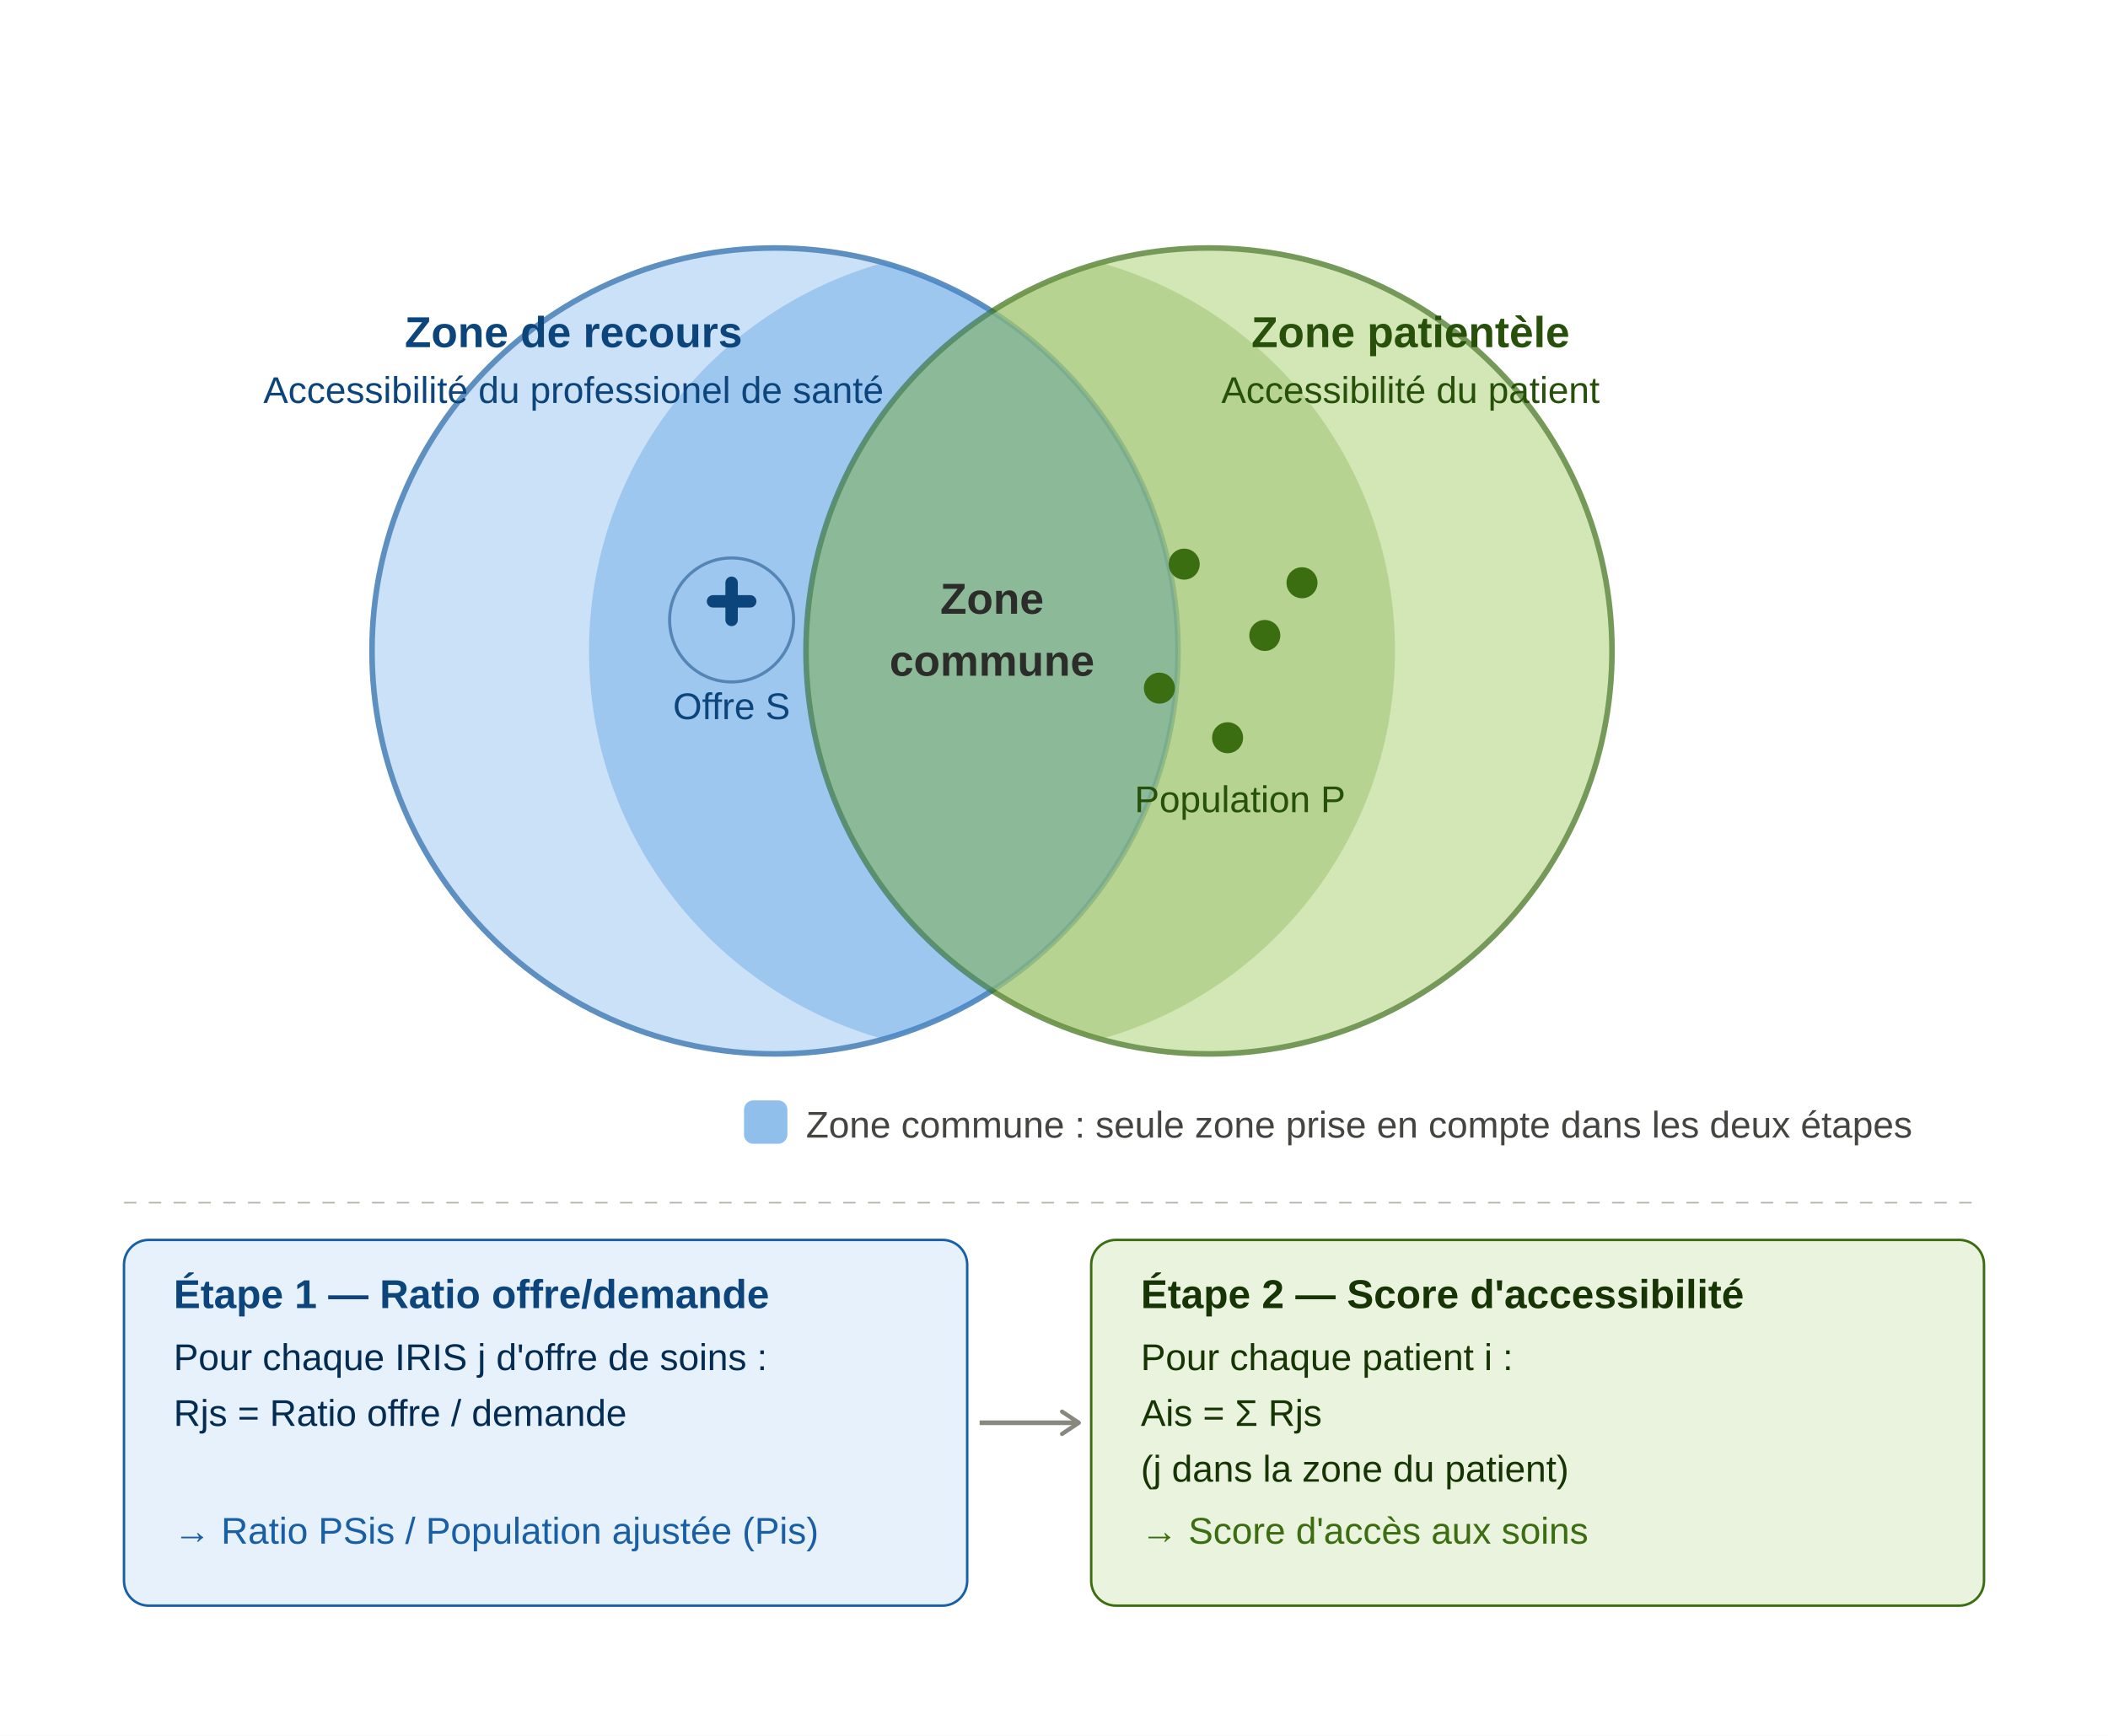
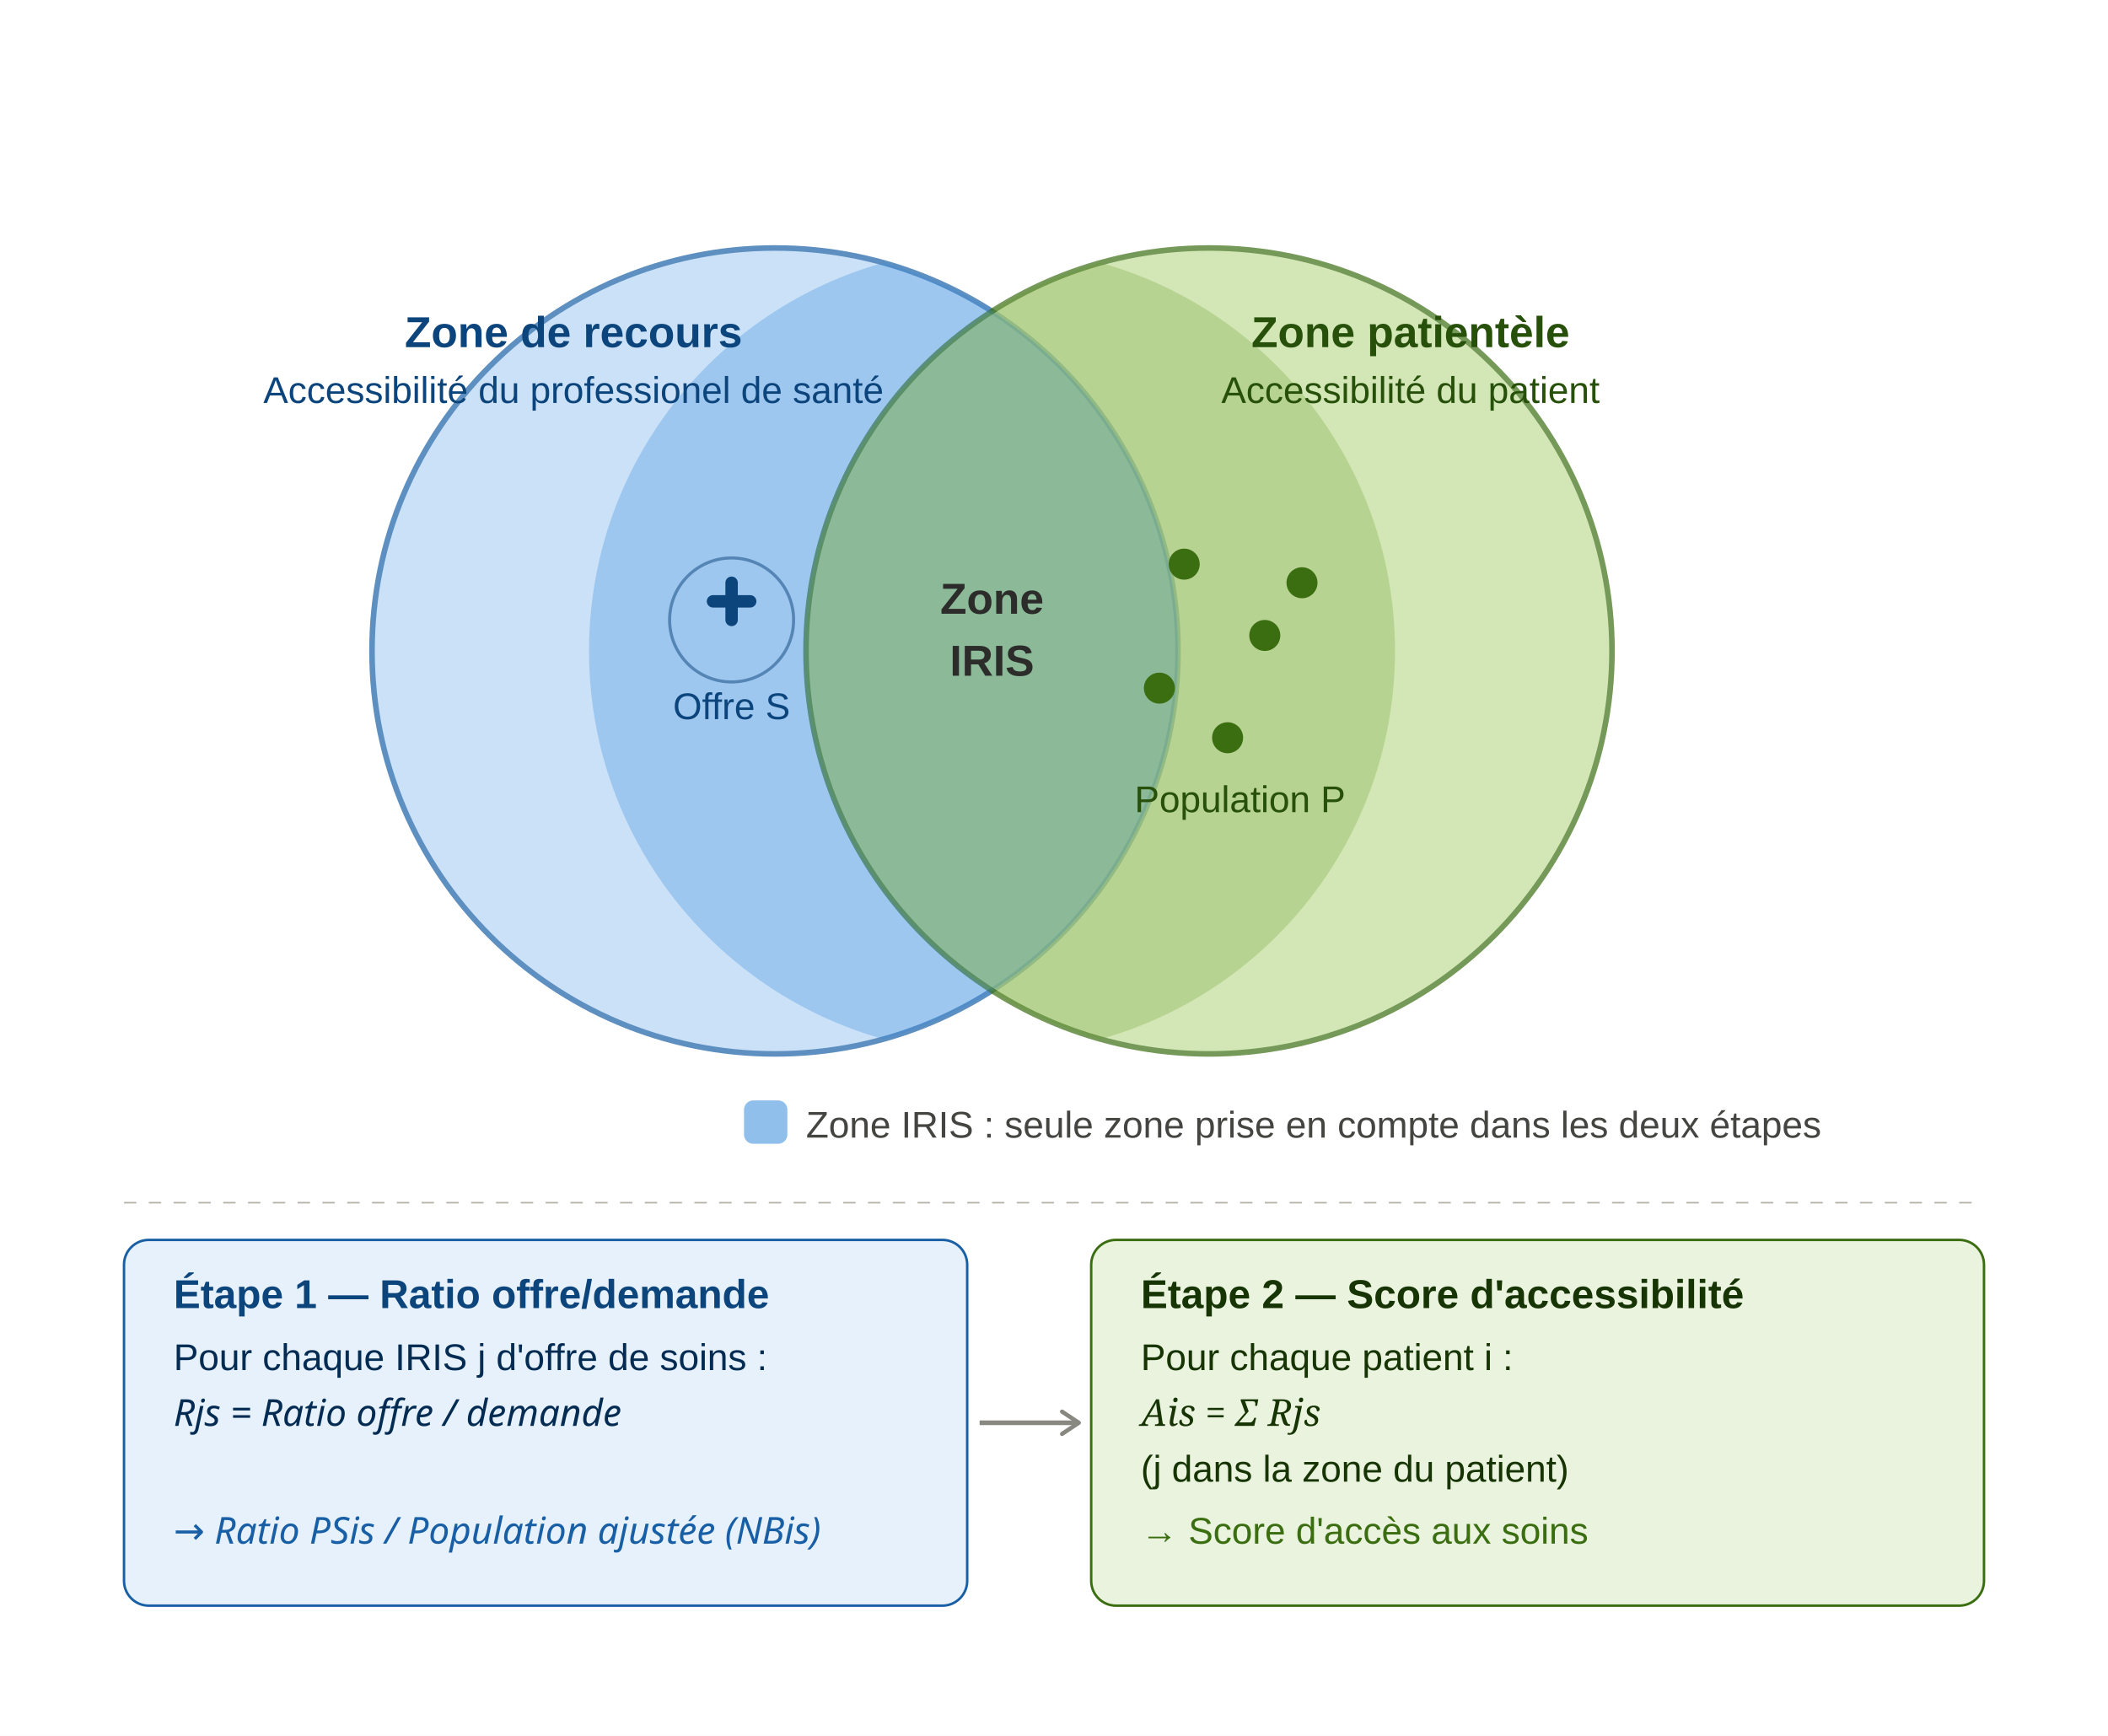
<svg xmlns="http://www.w3.org/2000/svg" width="800" viewBox="0 0 680 560">
  <defs>
    <marker id="arrow" viewBox="0 0 10 10" refX="8" refY="5" markerWidth="6" markerHeight="6" orient="auto-start-reverse">
      <path d="M2 1L8 5L2 9" fill="none" stroke="#888780" stroke-width="1.5" stroke-linecap="round" stroke-linejoin="round" />
    </marker>
    <clipPath id="clip-overlap">
      <circle cx="320" cy="210" r="130" />
    </clipPath>
  </defs>
  <rect width="680" height="560" fill="white" />
  <circle cx="250" cy="210" r="130" fill="#B5D4F4" stroke="#185FA5" stroke-width="1.8" opacity="0.7" />
  <circle cx="390" cy="210" r="130" fill="#C0DD97" stroke="#3B6D11" stroke-width="1.8" opacity="0.7" />
  <circle cx="250" cy="210" r="130" fill="#378ADD" clip-path="url(#clip-overlap)" opacity="0.3" />
  <circle cx="390" cy="210" r="130" fill="#639922" clip-path="url(#clip-overlap)" opacity="0.25" />
  <text font-family="Arial, sans-serif" font-size="14" font-weight="600" x="185" y="112" text-anchor="middle" fill="#0C447C">Zone de recours</text>
  <text font-family="Arial, sans-serif" font-size="12" x="185" y="130" text-anchor="middle" fill="#0C447C">Accessibilité du professionel de santé</text>
  <text font-family="Arial, sans-serif" font-size="14" font-weight="600" x="455" y="112" text-anchor="middle" fill="#27500A">Zone patientèle</text>
  <text font-family="Arial, sans-serif" font-size="12" x="455" y="130" text-anchor="middle" fill="#27500A">Accessibilité du patient</text>
  <text font-family="Arial, sans-serif" font-size="14" font-weight="600" x="320" y="198" text-anchor="middle" fill="#2C2C2A">Zone</text>
-   <text font-family="Arial, sans-serif" font-size="14" font-weight="600" x="320" y="218" text-anchor="middle" fill="#2C2C2A">commune</text>
+   <text font-family="Arial, sans-serif" font-size="14" font-weight="600" x="320" y="218" text-anchor="middle" fill="#2C2C2A">IRIS</text>
  <rect x="228" y="192" width="16" height="4" rx="2" fill="#0C447C" />
  <rect x="234" y="186" width="4" height="16" rx="2" fill="#0C447C" />
  <circle cx="236" cy="200" r="20" fill="none" stroke="#0C447C" stroke-width="1" opacity="0.5" />
  <text font-family="Arial, sans-serif" font-size="12" x="236" y="232" text-anchor="middle" fill="#0C447C">Offre S</text>
  <circle cx="382" cy="182" r="5" fill="#3B6D11" />
  <circle cx="408" cy="205" r="5" fill="#3B6D11" />
  <circle cx="374" cy="222" r="5" fill="#3B6D11" />
  <circle cx="420" cy="188" r="5" fill="#3B6D11" />
  <circle cx="396" cy="238" r="5" fill="#3B6D11" />
  <text font-family="Arial, sans-serif" font-size="12" x="400" y="262" text-anchor="middle" fill="#27500A">Population P</text>
  <rect x="240" y="355" width="14" height="14" rx="3" fill="#378ADD" opacity="0.55" />
-   <text font-family="Arial, sans-serif" font-size="12" x="260" y="367" fill="#444441">Zone commune : seule zone prise en compte dans les deux étapes</text>
+   <text font-family="Arial, sans-serif" font-size="12" x="260" y="367" fill="#444441">Zone IRIS : seule zone prise en compte dans les deux étapes</text>
  <line x1="40" y1="388" x2="640" y2="388" stroke="#B4B2A9" stroke-width="0.5" stroke-dasharray="4 4" />
  <rect x="40" y="400" width="272" height="118" rx="8" fill="#E6F1FB" stroke="#185FA5" stroke-width="0.8" />
  <text font-family="Arial, sans-serif" font-size="13" font-weight="600" x="56" y="422" fill="#0C447C">Étape 1 — Ratio offre/demande</text>
  <text font-family="Arial, sans-serif" font-size="12" x="56" y="442" fill="#042C53">Pour chaque IRIS j d'offre de soins :</text>
-   <text font-family="Arial, sans-serif" font-size="12" x="56" y="460" fill="#042C53">  Rjs = Ratio offre / demande</text>
+   <text font-family="Cambria, sans-serif" font-size="12" x="56" y="460" fill="#042C53" font-style="italic">  Rjs = Ratio offre / demande</text>
  <text font-family="Arial, sans-serif" font-size="12" x="56" y="478" fill="#042C53" />
-   <text font-family="Arial, sans-serif" font-size="12" x="56" y="498" fill="#185FA5">→ Ratio PSis / Population ajustée (Pis)</text>
+   <text font-family="Cambria, sans-serif" font-size="12" x="56" y="498" fill="#185FA5" font-style="italic">→ Ratio PSis / Population ajustée (NBis)</text>
  <line x1="316" y1="459" x2="348" y2="459" stroke="#888780" stroke-width="1.5" marker-end="url(#arrow)" />
  <rect x="352" y="400" width="288" height="118" rx="8" fill="#EAF3DE" stroke="#3B6D11" stroke-width="0.8" />
  <text font-family="Arial, sans-serif" font-size="13" font-weight="600" x="368" y="422" fill="#173404">Étape 2 — Score d'accessibilité</text>
  <text font-family="Arial, sans-serif" font-size="12" x="368" y="442" fill="#173404">Pour chaque patient i :</text>
-   <text font-family="Arial, sans-serif" font-size="12" x="368" y="460" fill="#173404">  Ais = Σ Rjs</text>
+   <text font-family="Cambria" font-style="italic" font-size="12" x="368" y="460" fill="#173404">  Ais = Σ Rjs</text>
  <text font-family="Arial, sans-serif" font-size="12" x="368" y="478" fill="#173404">  (j dans la zone du patient)</text>
  <text font-family="Arial, sans-serif" font-size="12" x="368" y="498" fill="#3B6D11">→ Score d'accès aux soins</text>
</svg>
